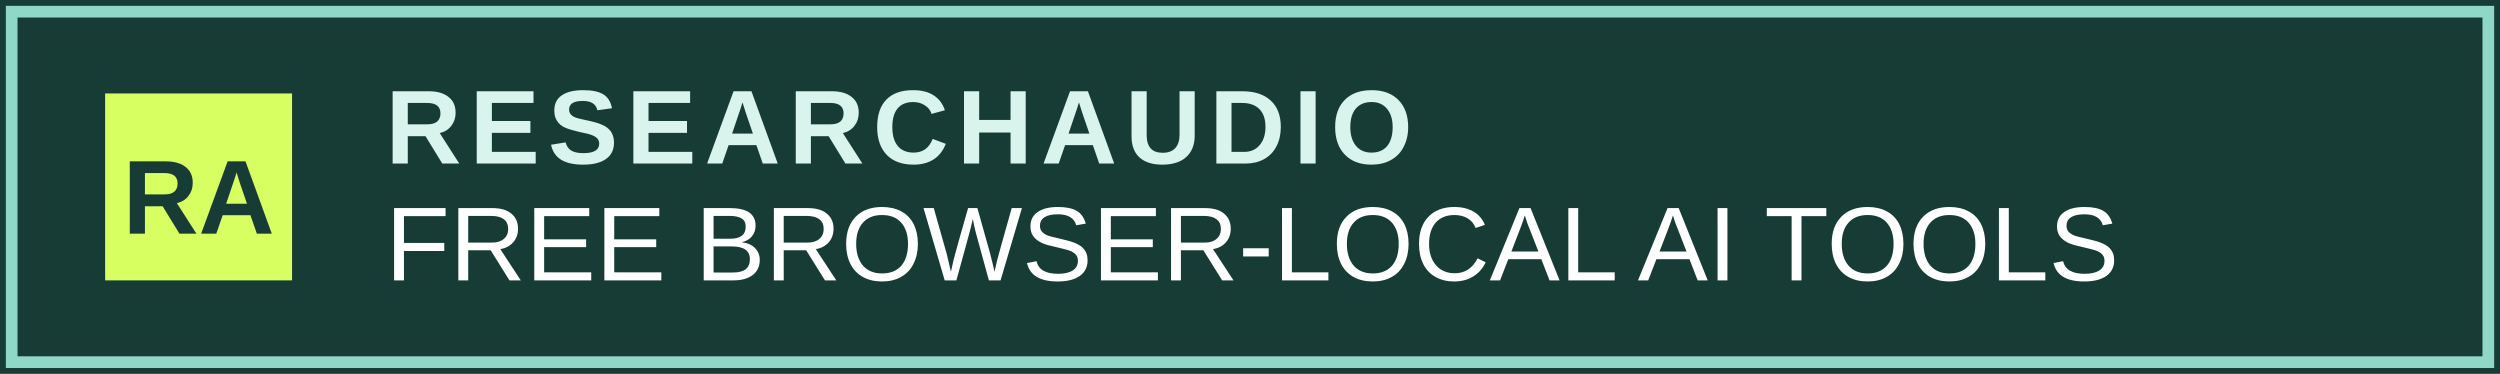
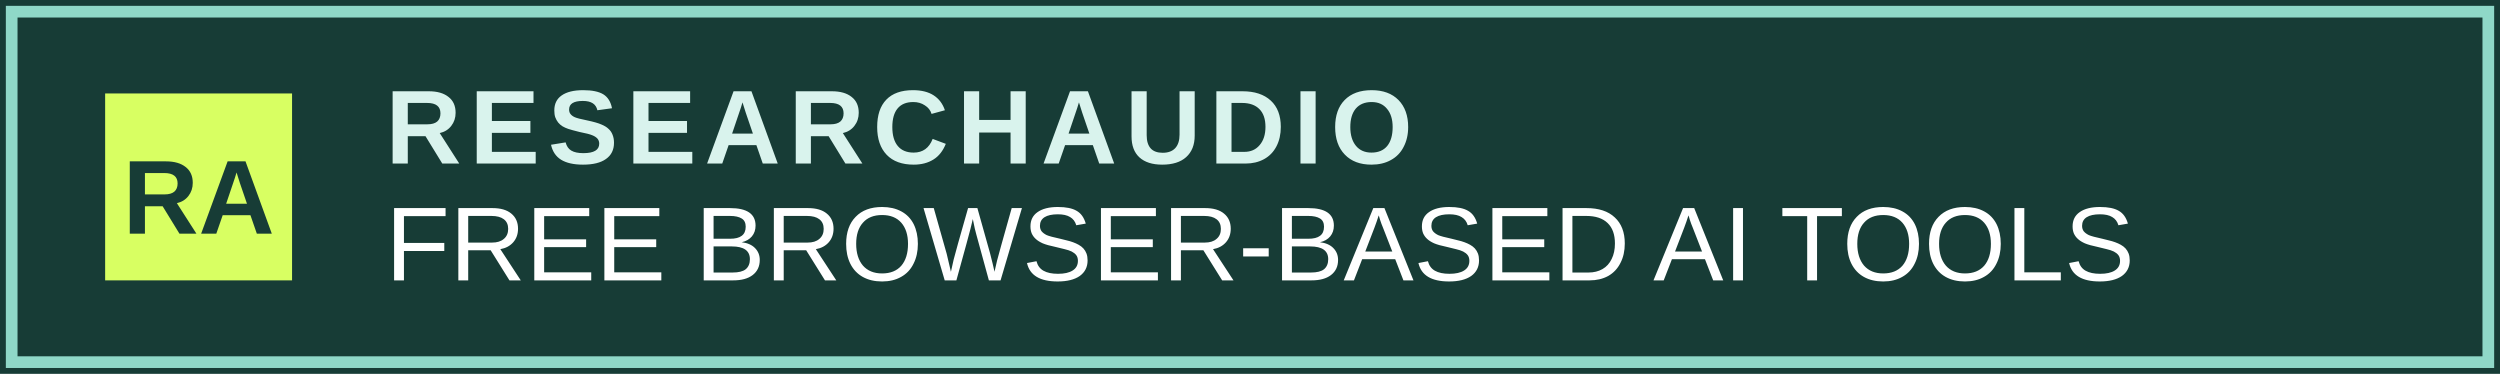
<svg xmlns="http://www.w3.org/2000/svg" width="214" height="32" viewBox="0 0 214 32" role="img" aria-labelledby="title description">
  <rect width="214" height="32" fill="#173c36" />
  <rect x="1" y="1" width="212" height="30" fill="none" stroke="#8fd8c8" />
  <rect x="9" y="8" width="16" height="16" fill="#d8ff62" />
  <text x="17" y="20" text-anchor="middle" font-family="Arial, sans-serif" font-size="9" font-weight="700" fill="#173c36">RA</text>
  <text x="33" y="14" font-family="Arial, sans-serif" font-size="9" font-weight="700" letter-spacing="0.7" fill="#d9f3ed">RESEARCHAUDIO</text>
-   <text x="33" y="24" font-family="Arial, sans-serif" font-size="9" fill="#ffffff">FREE BROWSER-LOCAL AI TOOLS</text>
+   <text x="33" y="24" font-family="Arial, sans-serif" font-size="9" fill="#ffffff">FREE BROWSER-BASED AI TOOLS</text>
</svg>
